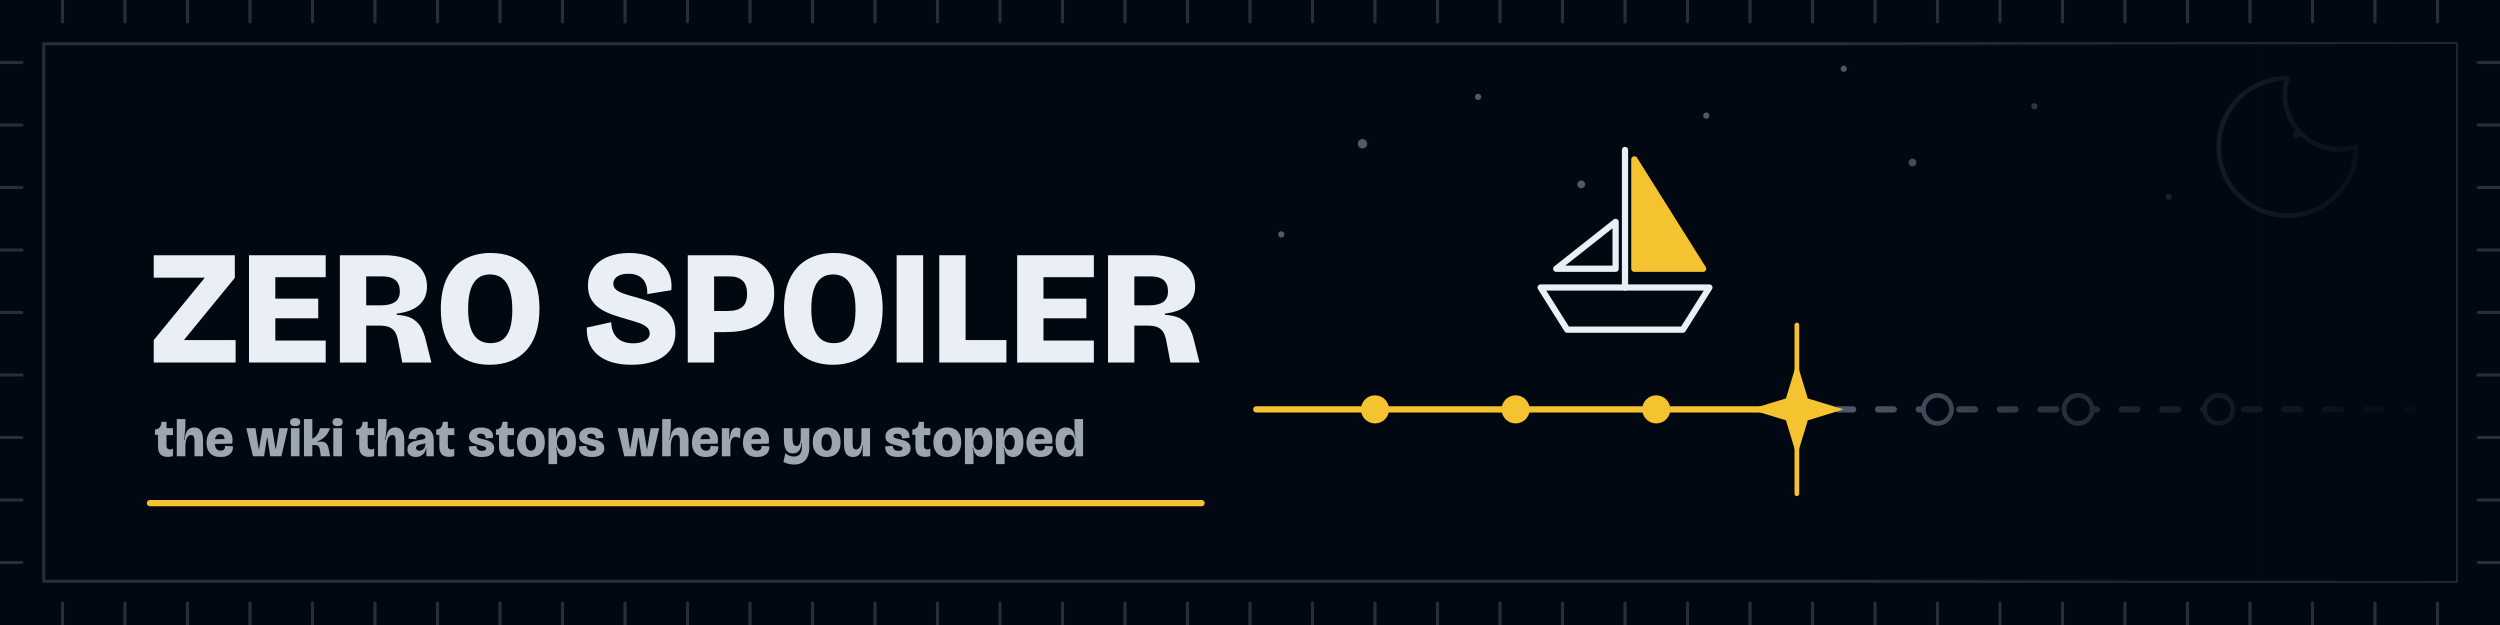
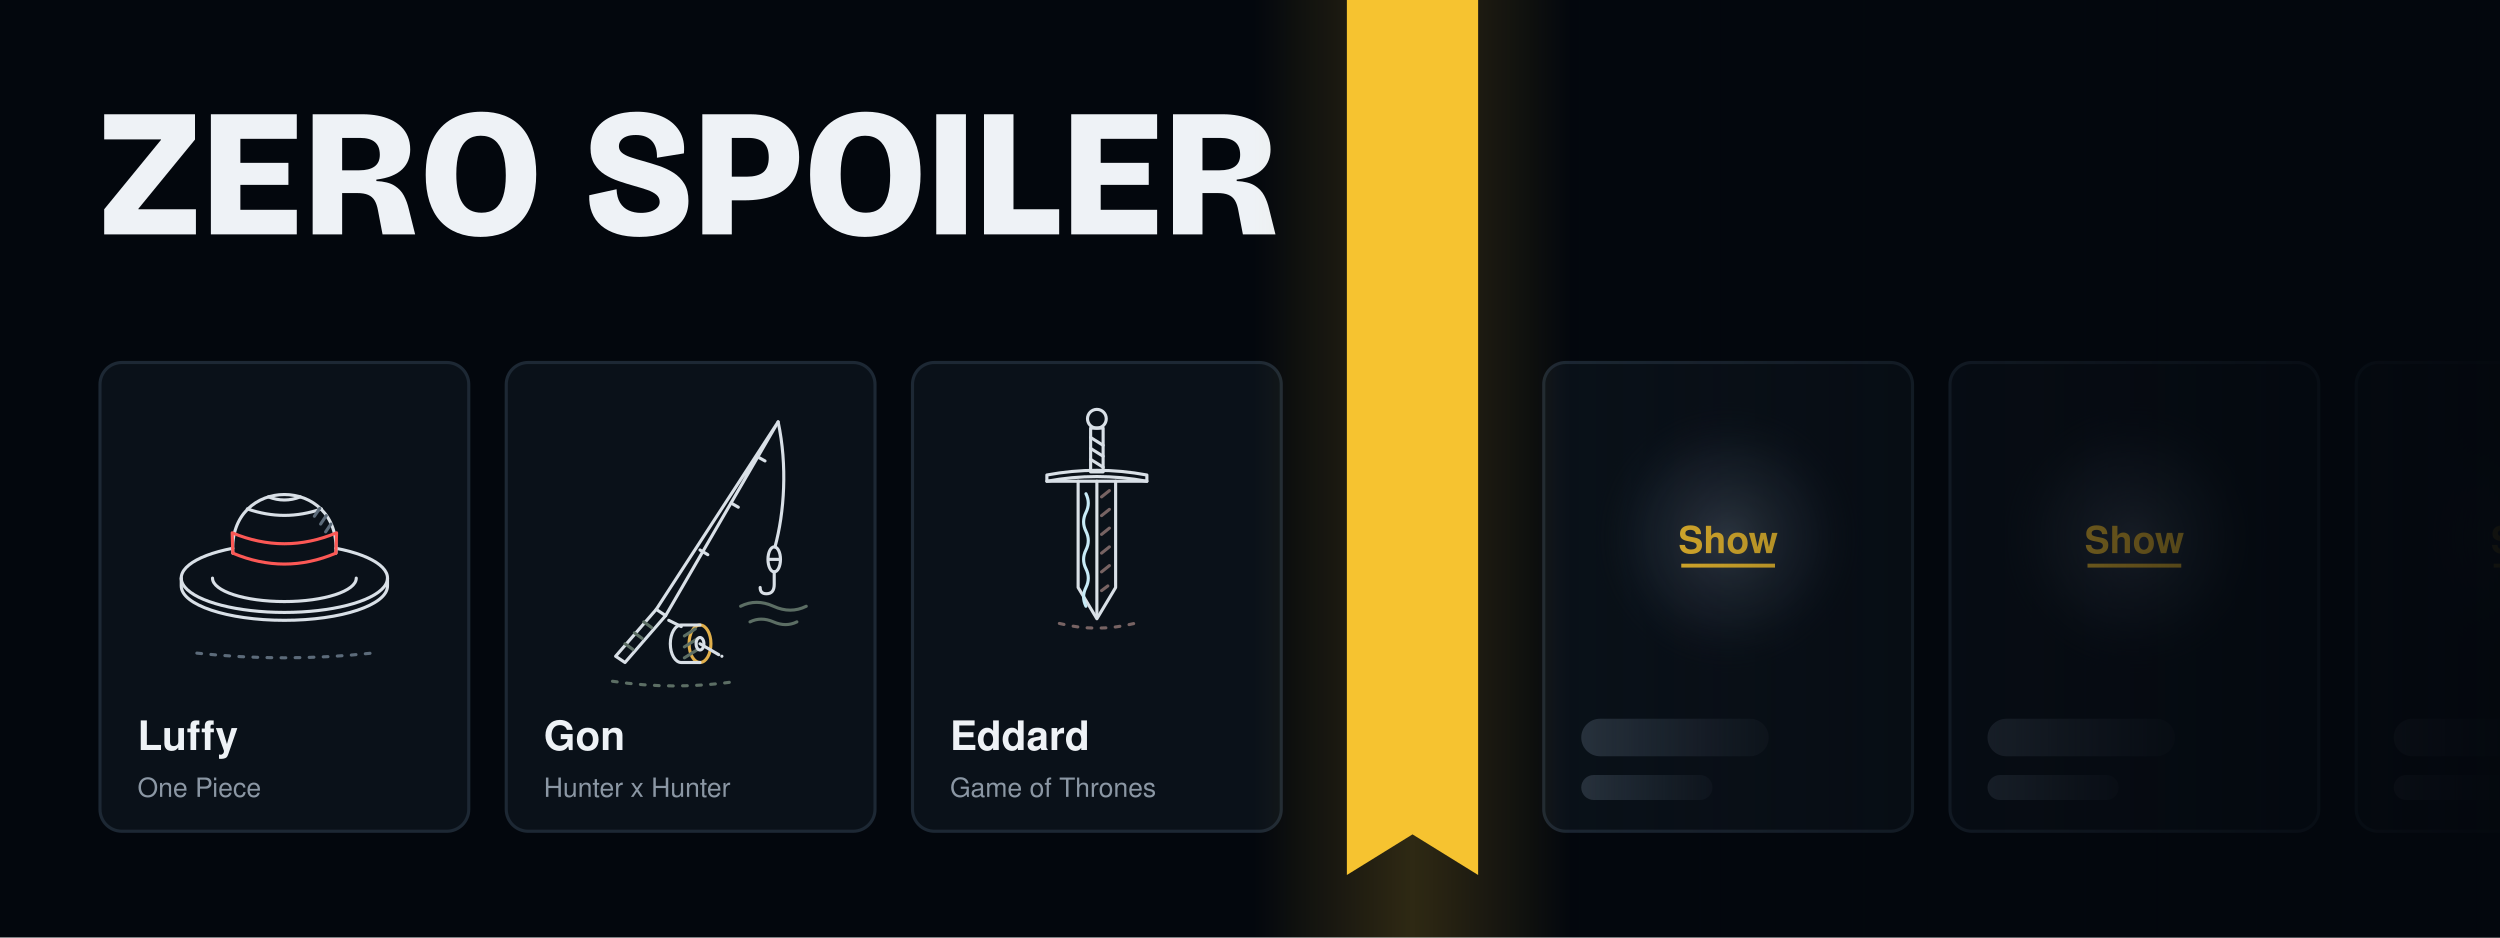
- <svg xmlns="http://www.w3.org/2000/svg" viewBox="0 0 1600 400" width="1600" height="400" role="img" aria-label="Zero Spoiler: a drawn route that disappears into fog">
+ <svg xmlns="http://www.w3.org/2000/svg" viewBox="0 0 1600 600" width="1600" height="600" role="img" aria-label="Zero Spoiler: a gold bookmark cuts a row of entries. Luffy, Gon and Eddard are drawn before it; the entries after it are under fog.">
  <defs>
-     <linearGradient id="fog" x1="0" y1="0" x2="1" y2="0">
-       <stop offset="0" stop-color="#020811" stop-opacity="0" />
-       <stop offset="0.5" stop-color="#020811" stop-opacity="0.7" />
-       <stop offset="1" stop-color="#020811" stop-opacity="1" />
+     <radialGradient id="blob">
+       <stop offset="0" stop-color="#3a4552" stop-opacity="0.9" />
+       <stop offset="0.6" stop-color="#1c2530" stop-opacity="0.6" />
+       <stop offset="1" stop-color="#0a1119" stop-opacity="0" />
+     </radialGradient>
+     <linearGradient id="bar">
+       <stop offset="0" stop-color="#2a3440" />
+       <stop offset="1" stop-color="#2a3440" stop-opacity="0.2" />
+     </linearGradient>
+     <linearGradient id="fog" x1="0" x2="1">
+       <stop offset="0" stop-color="#03070d" stop-opacity="0" />
+       <stop offset="0.55" stop-color="#03070d" stop-opacity="0.55" />
+       <stop offset="1" stop-color="#03070d" stop-opacity="0.95" />
+     </linearGradient>
+     <linearGradient id="glow" x1="0" x2="1">
+       <stop offset="0" stop-color="#f6c330" stop-opacity="0" />
+       <stop offset="0.5" stop-color="#f6c330" stop-opacity="0.18" />
+       <stop offset="1" stop-color="#f6c330" stop-opacity="0" />
    </linearGradient>
  </defs>
-   <rect x="0" y="0" width="1600" height="400" fill="#020811" />
-   <path d="M40 0V14M40 400V386M80 0V14M80 400V386M120 0V14M120 400V386M160 0V14M160 400V386M200 0V14M200 400V386M240 0V14M240 400V386M280 0V14M280 400V386M320 0V14M320 400V386M360 0V14M360 400V386M400 0V14M400 400V386M440 0V14M440 400V386M480 0V14M480 400V386M520 0V14M520 400V386M560 0V14M560 400V386M600 0V14M600 400V386M640 0V14M640 400V386M680 0V14M680 400V386M720 0V14M720 400V386M760 0V14M760 400V386M800 0V14M800 400V386M840 0V14M840 400V386M880 0V14M880 400V386M920 0V14M920 400V386M960 0V14M960 400V386M1000 0V14M1000 400V386M1040 0V14M1040 400V386M1080 0V14M1080 400V386M1120 0V14M1120 400V386M1160 0V14M1160 400V386M1200 0V14M1200 400V386M1240 0V14M1240 400V386M1280 0V14M1280 400V386M1320 0V14M1320 400V386M1360 0V14M1360 400V386M1400 0V14M1400 400V386M1440 0V14M1440 400V386M1480 0V14M1480 400V386M1520 0V14M1520 400V386M1560 0V14M1560 400V386M0 40H14M1600 40H1586M0 80H14M1600 80H1586M0 120H14M1600 120H1586M0 160H14M1600 160H1586M0 200H14M1600 200H1586M0 240H14M1600 240H1586M0 280H14M1600 280H1586M0 320H14M1600 320H1586M0 360H14M1600 360H1586" fill="none" stroke="#242f3a" stroke-width="2" stroke-linecap="round" />
-   <rect x="28" y="28" width="1544" height="344" fill="none" stroke="#242f3a" stroke-width="2" />
-   <g fill="#4d5c6d">
-     <circle cx="872" cy="92" r="3" />
-     <circle cx="946" cy="62" r="2" />
-     <circle cx="1012" cy="118" r="2.5" />
-     <circle cx="1092" cy="74" r="2" />
-     <circle cx="1224" cy="104" r="2.5" />
-     <circle cx="1302" cy="68" r="2" />
-     <circle cx="1388" cy="126" r="2" />
-     <circle cx="1470" cy="86" r="2.5" />
-     <circle cx="820" cy="150" r="2" />
-     <circle cx="1180" cy="44" r="2" />
-   </g>
-   <path d="M1508 94a44 44 0 1 1-44-44 35 35 0 0 0 44 44Z" fill="none" stroke="#4d5c6d" stroke-width="3" stroke-linejoin="round" />
-   <path d="M804 262H1150" fill="none" stroke="#f6c330" stroke-width="4" stroke-linecap="round" />
-   <path d="M1150 262H1544" fill="none" stroke="#4d5c6d" stroke-width="4" stroke-linecap="round" stroke-dasharray="10 16" />
-   <path d="M1150 208V316" fill="none" stroke="#f6c330" stroke-width="3" stroke-linecap="round" />
-   <g fill="#f6c330">
-     <circle cx="880" cy="262" r="9" />
-     <circle cx="970" cy="262" r="9" />
-     <circle cx="1060" cy="262" r="9" />
-   </g>
-   <g fill="#020811" stroke="#4d5c6d" stroke-width="3">
-     <circle cx="1240" cy="262" r="9" />
-     <circle cx="1330" cy="262" r="9" />
-     <circle cx="1420" cy="262" r="9" />
-   </g>
-   <path d="M1150 232 1157 255 1180 262 1157 269 1150 292 1143 269 1120 262 1143 255Z" fill="#f6c330" />
-   <g transform="translate(1040 150)" fill="none" stroke="#eaeff5" stroke-width="4" stroke-linecap="round" stroke-linejoin="round">
-     <path d="M-54 34h108l-17 27h-74Z" />
-     <path d="M0 34V-54" />
-     <path d="M6 -48 50 22H6Z" fill="#f6c330" stroke="#f6c330" />
-     <path d="M-6 -8-44 22H-6Z" />
-   </g>
-   <rect x="1170" y="28" width="402" height="344" fill="url(#fog)" />
-   <g fill="#eaeff5">
+   <rect width="1600" height="600" fill="#03070d" />
+   <g fill="#eef2f6" transform="translate(-43.52 -109.84) scale(1.12)">
    <path transform="translate(96.00 232) scale(0.104)" d="M527 0L23 0L23-138L335-519L335-522L23-522L23-660L522-660L522-521L211-141L211-138L527-138" />
    <path transform="translate(155.20 232) scale(0.104)" d="M202 0L40 0L40-660L202-660L202 0M512 0L161 0L161-135L512-135L512 0M466-272L161-272L161-393L466-393L466-272M512-525L161-525L161-660L512-660" />
    <path transform="translate(213.36 232) scale(0.104)" d="M202 0L40 0L40-660L314-660Q358-660 397.5-652.5Q437-645 469.5-630Q502-615 526-592Q550-569 563-537.5Q576-506 576-466Q576-435 565.5-407.5Q555-380 532.5-358Q510-336 474.5-321.5Q439-307 390-301L390-293Q454-290 489-268Q524-246 541.5-212.5Q559-179 568-140L603 0L424 0L399-131Q393-165 380.5-186Q368-207 345-217Q322-227 284-227L202-227L202 0M202-530L202-352L296-352Q351-352 380-373Q409-394 409-437Q409-484 382-507Q355-530 300-530" />
    <path transform="translate(279.32 232) scale(0.104)" d="M328 14Q258 14 202-8Q146-30 107-73Q68-116 47.5-180Q27-244 27-327Q27-445 65.5-521.5Q104-598 173.5-636Q243-674 334-674Q404-674 459.5-652.5Q515-631 554-588Q593-545 613.5-480.5Q634-416 634-331Q634-245 612.5-180Q591-115 550.5-72Q510-29 453.5-7.5Q397 14 328 14M334-119Q379-119 408.5-141.5Q438-164 452.5-209.5Q467-255 467-324Q467-397 451.5-445Q436-493 405.5-517.5Q375-542 329-542Q285-542 255-518.5Q225-495 210-448Q195-401 195-331Q195-278 203.5-238Q212-198 229.5-171.5Q247-145 273-132Q299-119 334-119" />
    <path transform="translate(373.18 232) scale(0.104)" d="M299 14Q229 14 176.5-2Q124-18 89-48Q54-78 37.5-120.5Q21-163 23-215L173-248Q175-202 192.5-173.5Q210-145 240-131.5Q270-118 307-118Q337-118 360-125.5Q383-133 396.5-146.5Q410-160 410-178Q410-202 392-217.5Q374-233 342.5-244Q311-255 271-266Q228-278 185.5-292.5Q143-307 108-329Q73-351 51.5-386Q30-421 30-473Q30-537 62.5-582Q95-627 152.5-650.5Q210-674 284-674Q362-674 423-647.5Q484-621 517-570Q550-519 543-445L395-421Q396-451 389-474Q382-497 367.5-513Q353-529 331-537.5Q309-546 279-546Q248-546 227.5-538Q207-530 196.5-516Q186-502 186-484Q186-463 202-449Q218-435 248-424.5Q278-414 319-403Q362-391 405.5-376.5Q449-362 486-338.5Q523-315 545.5-278Q568-241 568-184Q568-118 533.5-74Q499-30 438.5-8Q378 14 299 14" />
    <path transform="translate(436.02 232) scale(0.104)" d="M270-187L161-187L161-317L284-317Q345-317 375-341.5Q405-366 405-423Q405-477 377.5-503.5Q350-530 294-530L161-530L161-660L303-660Q360-660 409-646.5Q458-633 494.5-604Q531-575 551.5-531Q572-487 572-425Q572-346 536.5-293Q501-240 434-213.5Q367-187 270-187M202 0L40 0L40-660L202-660" />
    <path transform="translate(498.96 232) scale(0.104)" d="M328 14Q258 14 202-8Q146-30 107-73Q68-116 47.5-180Q27-244 27-327Q27-445 65.5-521.5Q104-598 173.5-636Q243-674 334-674Q404-674 459.5-652.5Q515-631 554-588Q593-545 613.5-480.5Q634-416 634-331Q634-245 612.5-180Q591-115 550.5-72Q510-29 453.5-7.5Q397 14 328 14M334-119Q379-119 408.5-141.5Q438-164 452.5-209.5Q467-255 467-324Q467-397 451.5-445Q436-493 405.5-517.5Q375-542 329-542Q285-542 255-518.5Q225-495 210-448Q195-401 195-331Q195-278 203.5-238Q212-198 229.5-171.5Q247-145 273-132Q299-119 334-119" />
    <path transform="translate(569.70 232) scale(0.104)" d="M203 0L40 0L40-660L203-660" />
    <path transform="translate(596.98 232) scale(0.104)" d="M202 0L40 0L40-660L202-660L202 0M453 0L68 0L68-138L453-138" />
    <path transform="translate(646.82 232) scale(0.104)" d="M202 0L40 0L40-660L202-660L202 0M512 0L161 0L161-135L512-135L512 0M466-272L161-272L161-393L466-393L466-272M512-525L161-525L161-660L512-660" />
    <path transform="translate(704.98 232) scale(0.104)" d="M202 0L40 0L40-660L314-660Q358-660 397.5-652.5Q437-645 469.5-630Q502-615 526-592Q550-569 563-537.5Q576-506 576-466Q576-435 565.5-407.5Q555-380 532.5-358Q510-336 474.5-321.5Q439-307 390-301L390-293Q454-290 489-268Q524-246 541.5-212.5Q559-179 568-140L603 0L424 0L399-131Q393-165 380.5-186Q368-207 345-217Q322-227 284-227L202-227L202 0M202-530L202-352L296-352Q351-352 380-373Q409-394 409-437Q409-484 382-507Q355-530 300-530" />
  </g>
-   <g fill="#9ba6b1">
-     <path transform="translate(99.00 292) scale(0.034)" d="M247 12Q154 12 108.5-35.5Q63-83 63-183L63-402L5-402L5-504L8-504Q70-512 96-545.5Q122-579 128-647L128-649L223-649L223-528L344-528L344-398L223-398L223-198Q223-160 241.5-144Q260-128 287-128Q301-128 316-132Q331-136 344-143L344-2Q313 7 289 9.5Q265 12 247 12" />
-     <path transform="translate(111.91 292) scale(0.034)" d="M198 0L36 0L36-279L36-700L198-700L198-568Q198-547 195.5-512.5Q193-478 188.5-439Q184-400 179.5-364.5Q175-329 172-305L181-305Q190-388 212-440.5Q234-493 272-517.5Q310-542 364-542Q449-542 490-481.5Q531-421 531-299L531 0L369 0L369-292Q369-348 354-374Q339-400 305-400Q275-400 251-377.5Q227-355 212.5-306Q198-257 198-179" />
-     <path transform="translate(131.42 292) scale(0.034)" d="M287 14Q212 14 161.5-7.5Q111-29 80-66.5Q49-104 35.5-152Q22-200 22-253Q22-310 36.5-362Q51-414 81.5-454.5Q112-495 160.5-518.5Q209-542 277-542Q345-542 393.5-518.5Q442-495 471-453Q500-411 508.5-356Q517-301 506-237L123-231L123-319L382-324L361-273Q367-319 359.5-350.5Q352-382 332-398.5Q312-415 277-415Q240-415 218-396Q196-377 187-342.5Q178-308 178-261Q178-180 205-143Q232-106 288-106Q312-106 328-112Q344-118 354-129.5Q364-141 368-157.5Q372-174 371-195L519-187Q522-154 512.5-119Q503-84 477-54Q451-24 404.5-5Q358 14 287 14" />
-     <path transform="translate(157.38 292) scale(0.034)" d="M342 0L133 0L8-528L180-528L241-136L246-136L314-528L493-528L559-136L564-136L630-528L791-528L668 0L457 0L403-356L398-356" />
-     <path transform="translate(184.95 292) scale(0.034)" d="M198 0L36 0L36-528L198-528L198 0M116-566Q70-566 45.5-585.5Q21-605 21-642Q21-680 45.5-699.5Q70-719 116-719Q163-719 187.5-699Q212-679 212-642Q212-606 187.5-586Q163-566 116-566" />
-     <path transform="translate(193.30 292) scale(0.034)" d="M194 0L36 0L36-700L194-700L194-329Q228-347 252.5-370Q277-393 294-419.5Q311-446 321.5-473.5Q332-501 339-528L525-528Q514-488 493.5-450.5Q473-413 443-380.5Q413-348 373.5-322Q334-296 286-279L286-271Q348-281 387.5-273.5Q427-266 450-245.5Q473-225 485.5-194Q498-163 505-125L528 0L353 0L342-88Q338-120 331-148Q324-176 304-193.5Q284-211 241-211L194-211" />
-     <path transform="translate(212.10 292) scale(0.034)" d="M198 0L36 0L36-528L198-528L198 0M116-566Q70-566 45.5-585.5Q21-605 21-642Q21-680 45.5-699.5Q70-719 116-719Q163-719 187.5-699Q212-679 212-642Q212-606 187.5-586Q163-566 116-566" />
-     <path transform="translate(227.75 292) scale(0.034)" d="M247 12Q154 12 108.5-35.5Q63-83 63-183L63-402L5-402L5-504L8-504Q70-512 96-545.5Q122-579 128-647L128-649L223-649L223-528L344-528L344-398L223-398L223-198Q223-160 241.5-144Q260-128 287-128Q301-128 316-132Q331-136 344-143L344-2Q313 7 289 9.5Q265 12 247 12" />
-     <path transform="translate(240.67 292) scale(0.034)" d="M198 0L36 0L36-279L36-700L198-700L198-568Q198-547 195.5-512.5Q193-478 188.5-439Q184-400 179.5-364.5Q175-329 172-305L181-305Q190-388 212-440.5Q234-493 272-517.5Q310-542 364-542Q449-542 490-481.5Q531-421 531-299L531 0L369 0L369-292Q369-348 354-374Q339-400 305-400Q275-400 251-377.5Q227-355 212.5-306Q198-257 198-179" />
-     <path transform="translate(260.17 292) scale(0.034)" d="M175 14Q135 14 99 0Q63-14 40-45.5Q17-77 17-130Q17-179 36-209.5Q55-240 87-258.5Q119-277 157-286.5Q195-296 232-303Q284-313 310-319Q336-325 345.5-333Q355-341 355-355Q355-384 333.5-399Q312-414 277-414Q255-414 233-406Q211-398 197-377.5Q183-357 184-319L40-329Q38-392 59-433.5Q80-475 116.5-498.5Q153-522 196.5-532Q240-542 283-542Q362-542 413-512.5Q464-483 488.5-427.5Q513-372 513-293L513-199Q513-166 513-132.5Q513-99 513-66Q513-33 513 0L373 0Q373-36 373-73Q373-110 373-151L367-151Q363-106 337.5-68.5Q312-31 270.5-8.5Q229 14 175 14M242-104Q259-104 278.5-110.5Q298-117 315.5-132Q333-147 344-173.5Q355-200 355-239L355-263L382-266Q374-253 355.5-245Q337-237 314-232.5Q291-228 267.5-223.5Q244-219 224-211.5Q204-204 191.5-191.5Q179-179 179-157Q179-131 197.5-117.5Q216-104 242-104" />
-     <path transform="translate(279.04 292) scale(0.034)" d="M247 12Q154 12 108.5-35.5Q63-83 63-183L63-402L5-402L5-504L8-504Q70-512 96-545.5Q122-579 128-647L128-649L223-649L223-528L344-528L344-398L223-398L223-198Q223-160 241.5-144Q260-128 287-128Q301-128 316-132Q331-136 344-143L344-2Q313 7 289 9.5Q265 12 247 12" />
-     <path transform="translate(299.25 292) scale(0.034)" d="M267 14Q214 14 168.5 3.5Q123-7 89.5-30Q56-53 38.5-91.5Q21-130 24-185L165-197Q167-164 180-142.5Q193-121 216-111Q239-101 272-101Q303-101 325.5-111.5Q348-122 348-147Q348-160 340-168.5Q332-177 310.5-184.5Q289-192 248-202Q197-215 156-228Q115-241 86-259Q57-277 42-303.5Q27-330 27-369Q27-424 56.5-462.5Q86-501 138-521.5Q190-542 258-542Q319-542 372-523Q425-504 455.5-461Q486-418 478-347L340-334Q343-363 332-383.5Q321-404 300-414.5Q279-425 249-425Q215-425 196.5-412.5Q178-400 178-381Q178-366 189.5-355.5Q201-345 225.5-337.5Q250-330 289-321Q323-314 360-303Q397-292 429-273.5Q461-255 481-225Q501-195 501-149Q501-100 474-63Q447-26 395-6Q343 14 267 14" />
-     <path transform="translate(317.23 292) scale(0.034)" d="M247 12Q154 12 108.5-35.5Q63-83 63-183L63-402L5-402L5-504L8-504Q70-512 96-545.5Q122-579 128-647L128-649L223-649L223-528L344-528L344-398L223-398L223-198Q223-160 241.5-144Q260-128 287-128Q301-128 316-132Q331-136 344-143L344-2Q313 7 289 9.5Q265 12 247 12" />
-     <path transform="translate(330.14 292) scale(0.034)" d="M282 14Q206 14 147-16.5Q88-47 55-108.5Q22-170 22-263Q22-360 56.5-421.5Q91-483 150.5-512.5Q210-542 285-542Q363-542 421.5-511.5Q480-481 512.5-419.5Q545-358 545-264Q545-167 510.5-105.5Q476-44 416.5-15Q357 14 282 14M286-105Q317-105 338-122.5Q359-140 370-174Q381-208 381-255Q381-307 369-342.5Q357-378 334.5-397Q312-416 280-416Q250-416 229-398.5Q208-381 197-347Q186-313 186-265Q186-189 212.5-147Q239-105 286-105" />
-     <path transform="translate(349.82 292) scale(0.034)" d="M198 148L36 148L36-340L36-528L178-528L178-365L185-365Q196-424 218-463.5Q240-503 274.5-522.5Q309-542 358-542Q420-542 463.5-510.5Q507-479 529.5-417.5Q552-356 552-266Q552-169 526.5-107Q501-45 457-15.5Q413 14 357 14Q312 14 277.5-5Q243-24 220.5-63.5Q198-103 189-163L180-163Q185-134 189-102.5Q193-71 195.5-40.5Q198-10 198 18L198 148M296-119Q328-119 348.5-139Q369-159 378.5-191.5Q388-224 388-260Q388-300 377.5-332.5Q367-365 346.5-384.5Q326-404 296-404Q277-404 259-395.5Q241-387 227-369.5Q213-352 204.5-325Q196-298 196-260L196-254Q196-224 202-202Q208-180 218-164Q228-148 241-138Q254-128 268-123.5Q282-119 296-119" />
-     <path transform="translate(369.73 292) scale(0.034)" d="M267 14Q214 14 168.5 3.5Q123-7 89.5-30Q56-53 38.5-91.5Q21-130 24-185L165-197Q167-164 180-142.5Q193-121 216-111Q239-101 272-101Q303-101 325.5-111.5Q348-122 348-147Q348-160 340-168.5Q332-177 310.5-184.5Q289-192 248-202Q197-215 156-228Q115-241 86-259Q57-277 42-303.5Q27-330 27-369Q27-424 56.5-462.5Q86-501 138-521.5Q190-542 258-542Q319-542 372-523Q425-504 455.5-461Q486-418 478-347L340-334Q343-363 332-383.5Q321-404 300-414.5Q279-425 249-425Q215-425 196.5-412.5Q178-400 178-381Q178-366 189.5-355.5Q201-345 225.5-337.5Q250-330 289-321Q323-314 360-303Q397-292 429-273.5Q461-255 481-225Q501-195 501-149Q501-100 474-63Q447-26 395-6Q343 14 267 14" />
-     <path transform="translate(395.01 292) scale(0.034)" d="M342 0L133 0L8-528L180-528L241-136L246-136L314-528L493-528L559-136L564-136L630-528L791-528L668 0L457 0L403-356L398-356" />
-     <path transform="translate(422.58 292) scale(0.034)" d="M198 0L36 0L36-279L36-700L198-700L198-568Q198-547 195.5-512.5Q193-478 188.5-439Q184-400 179.5-364.5Q175-329 172-305L181-305Q190-388 212-440.5Q234-493 272-517.5Q310-542 364-542Q449-542 490-481.5Q531-421 531-299L531 0L369 0L369-292Q369-348 354-374Q339-400 305-400Q275-400 251-377.5Q227-355 212.5-306Q198-257 198-179" />
-     <path transform="translate(442.09 292) scale(0.034)" d="M287 14Q212 14 161.5-7.5Q111-29 80-66.5Q49-104 35.5-152Q22-200 22-253Q22-310 36.5-362Q51-414 81.5-454.5Q112-495 160.5-518.5Q209-542 277-542Q345-542 393.5-518.5Q442-495 471-453Q500-411 508.5-356Q517-301 506-237L123-231L123-319L382-324L361-273Q367-319 359.5-350.5Q352-382 332-398.5Q312-415 277-415Q240-415 218-396Q196-377 187-342.5Q178-308 178-261Q178-180 205-143Q232-106 288-106Q312-106 328-112Q344-118 354-129.5Q364-141 368-157.5Q372-174 371-195L519-187Q522-154 512.5-119Q503-84 477-54Q451-24 404.5-5Q358 14 287 14" />
-     <path transform="translate(460.75 292) scale(0.034)" d="M197 0L36 0L36-287L36-528L176-528L176-318L184-318Q190-402 207.5-450.5Q225-499 251.5-519.5Q278-540 311-540Q329-540 348.5-535Q368-530 387-519L379-339Q357-352 336-358.5Q315-365 296-365Q264-365 242-347Q220-329 208.5-294Q197-259 197-209" />
-     <path transform="translate(474.75 292) scale(0.034)" d="M287 14Q212 14 161.5-7.5Q111-29 80-66.5Q49-104 35.5-152Q22-200 22-253Q22-310 36.5-362Q51-414 81.5-454.5Q112-495 160.5-518.5Q209-542 277-542Q345-542 393.5-518.5Q442-495 471-453Q500-411 508.5-356Q517-301 506-237L123-231L123-319L382-324L361-273Q367-319 359.5-350.5Q352-382 332-398.5Q312-415 277-415Q240-415 218-396Q196-377 187-342.5Q178-308 178-261Q178-180 205-143Q232-106 288-106Q312-106 328-112Q344-118 354-129.5Q364-141 368-157.5Q372-174 371-195L519-187Q522-154 512.5-119Q503-84 477-54Q451-24 404.5-5Q358 14 287 14" />
-     <path transform="translate(500.71 292) scale(0.034)" d="M225 156Q195 156 159 151Q123 146 87 135Q51 124 20 107L57-56Q93-22 137.5-8Q182 6 217 6Q266 6 299.5-13.5Q333-33 350-70.5Q367-108 367-162L367-254L358-254Q356-184 335.5-139.5Q315-95 280-74Q245-53 199-53Q142-53 104.5-82Q67-111 48-169Q29-227 29-314L29-528L190-528L190-356Q190-271 208-232Q226-193 265-193Q285-193 300.5-203.5Q316-214 326-235.5Q336-257 341-289.5Q346-322 346-365L346-528L507-528L507-156Q507-102 496-54.5Q485-7 463 31.5Q441 70 407.5 98Q374 126 328.5 141Q283 156 225 156" />
-     <path transform="translate(519.43 292) scale(0.034)" d="M282 14Q206 14 147-16.5Q88-47 55-108.5Q22-170 22-263Q22-360 56.5-421.5Q91-483 150.5-512.5Q210-542 285-542Q363-542 421.5-511.5Q480-481 512.5-419.5Q545-358 545-264Q545-167 510.5-105.5Q476-44 416.5-15Q357 14 282 14M286-105Q317-105 338-122.5Q359-140 370-174Q381-208 381-255Q381-307 369-342.5Q357-378 334.5-397Q312-416 280-416Q250-416 229-398.5Q208-381 197-347Q186-313 186-265Q186-189 212.5-147Q239-105 286-105" />
-     <path transform="translate(539.11 292) scale(0.034)" d="M200 14Q114 14 72.5-46Q31-106 31-230L31-528L193-528L193-232Q193-174 209.5-151Q226-128 257-128Q279-128 297.5-139.5Q316-151 330-174.5Q344-198 351.5-235Q359-272 359-324L359-528L521-528L521-238L521 0L383 0L383-206L376-206Q370-129 349-80.5Q328-32 291-9Q254 14 200 14" />
-     <path transform="translate(565.75 292) scale(0.034)" d="M267 14Q214 14 168.5 3.5Q123-7 89.5-30Q56-53 38.5-91.5Q21-130 24-185L165-197Q167-164 180-142.5Q193-121 216-111Q239-101 272-101Q303-101 325.5-111.5Q348-122 348-147Q348-160 340-168.5Q332-177 310.5-184.5Q289-192 248-202Q197-215 156-228Q115-241 86-259Q57-277 42-303.5Q27-330 27-369Q27-424 56.5-462.5Q86-501 138-521.5Q190-542 258-542Q319-542 372-523Q425-504 455.5-461Q486-418 478-347L340-334Q343-363 332-383.5Q321-404 300-414.5Q279-425 249-425Q215-425 196.5-412.5Q178-400 178-381Q178-366 189.5-355.5Q201-345 225.5-337.5Q250-330 289-321Q323-314 360-303Q397-292 429-273.5Q461-255 481-225Q501-195 501-149Q501-100 474-63Q447-26 395-6Q343 14 267 14" />
-     <path transform="translate(583.73 292) scale(0.034)" d="M247 12Q154 12 108.5-35.5Q63-83 63-183L63-402L5-402L5-504L8-504Q70-512 96-545.5Q122-579 128-647L128-649L223-649L223-528L344-528L344-398L223-398L223-198Q223-160 241.5-144Q260-128 287-128Q301-128 316-132Q331-136 344-143L344-2Q313 7 289 9.5Q265 12 247 12" />
-     <path transform="translate(596.64 292) scale(0.034)" d="M282 14Q206 14 147-16.5Q88-47 55-108.5Q22-170 22-263Q22-360 56.5-421.5Q91-483 150.5-512.5Q210-542 285-542Q363-542 421.5-511.5Q480-481 512.5-419.5Q545-358 545-264Q545-167 510.5-105.5Q476-44 416.5-15Q357 14 282 14M286-105Q317-105 338-122.5Q359-140 370-174Q381-208 381-255Q381-307 369-342.5Q357-378 334.5-397Q312-416 280-416Q250-416 229-398.5Q208-381 197-347Q186-313 186-265Q186-189 212.5-147Q239-105 286-105" />
-     <path transform="translate(616.32 292) scale(0.034)" d="M198 148L36 148L36-340L36-528L178-528L178-365L185-365Q196-424 218-463.5Q240-503 274.5-522.5Q309-542 358-542Q420-542 463.5-510.5Q507-479 529.5-417.5Q552-356 552-266Q552-169 526.5-107Q501-45 457-15.5Q413 14 357 14Q312 14 277.5-5Q243-24 220.5-63.5Q198-103 189-163L180-163Q185-134 189-102.5Q193-71 195.5-40.5Q198-10 198 18L198 148M296-119Q328-119 348.5-139Q369-159 378.5-191.5Q388-224 388-260Q388-300 377.5-332.5Q367-365 346.5-384.5Q326-404 296-404Q277-404 259-395.5Q241-387 227-369.5Q213-352 204.5-325Q196-298 196-260L196-254Q196-224 202-202Q208-180 218-164Q228-148 241-138Q254-128 268-123.5Q282-119 296-119" />
-     <path transform="translate(636.23 292) scale(0.034)" d="M198 148L36 148L36-340L36-528L178-528L178-365L185-365Q196-424 218-463.5Q240-503 274.5-522.5Q309-542 358-542Q420-542 463.5-510.5Q507-479 529.5-417.5Q552-356 552-266Q552-169 526.5-107Q501-45 457-15.5Q413 14 357 14Q312 14 277.5-5Q243-24 220.5-63.5Q198-103 189-163L180-163Q185-134 189-102.5Q193-71 195.5-40.5Q198-10 198 18L198 148M296-119Q328-119 348.5-139Q369-159 378.5-191.5Q388-224 388-260Q388-300 377.5-332.5Q367-365 346.5-384.5Q326-404 296-404Q277-404 259-395.5Q241-387 227-369.5Q213-352 204.5-325Q196-298 196-260L196-254Q196-224 202-202Q208-180 218-164Q228-148 241-138Q254-128 268-123.5Q282-119 296-119" />
-     <path transform="translate(656.15 292) scale(0.034)" d="M287 14Q212 14 161.5-7.5Q111-29 80-66.5Q49-104 35.5-152Q22-200 22-253Q22-310 36.5-362Q51-414 81.5-454.5Q112-495 160.5-518.5Q209-542 277-542Q345-542 393.5-518.5Q442-495 471-453Q500-411 508.5-356Q517-301 506-237L123-231L123-319L382-324L361-273Q367-319 359.5-350.5Q352-382 332-398.5Q312-415 277-415Q240-415 218-396Q196-377 187-342.5Q178-308 178-261Q178-180 205-143Q232-106 288-106Q312-106 328-112Q344-118 354-129.5Q364-141 368-157.5Q372-174 371-195L519-187Q522-154 512.5-119Q503-84 477-54Q451-24 404.5-5Q358 14 287 14" />
-     <path transform="translate(674.81 292) scale(0.034)" d="M223 14Q166 14 120.5-17Q75-48 48.5-111Q22-174 22-270Q22-361 46-421.5Q70-482 114-512Q158-542 217-542Q263-542 298.5-523Q334-504 357-463Q380-422 389-356L398-356Q393-390 388-423Q383-456 380.5-487Q378-518 378-545L378-700L540-700L540-186L540 0L399 0L399-163L392-163Q381-105 358.5-65.5Q336-26 302.5-6Q269 14 223 14M280-115Q299-115 317-123.5Q335-132 349-150Q363-168 371.5-195Q380-222 380-259L380-266Q380-296 374-319.5Q368-343 358-359.5Q348-376 335-386.5Q322-397 307.5-402Q293-407 279-407Q248-407 227-386Q206-365 196-331.5Q186-298 186-259Q186-220 197-187Q208-154 229-134.5Q250-115 280-115" />
-   </g>
-   <path d="M96 322h673" fill="none" stroke="#f6c330" stroke-width="4" stroke-linecap="round" />
+   <rect x="64" y="232" width="236" height="300" rx="14" fill="#0a1119" stroke="#1d2834" stroke-width="2" />
+   <svg x="102" y="246" width="160" height="200" viewBox="0 0 160 200">
+     <g fill="none" stroke-linecap="round" stroke-linejoin="round">
+       <path d="M47 104.9 A66 22 0 1 0 113 104.9" stroke="#d9e0e7" stroke-width="2" />
+       <path d="M14 124 V129 A66 22 0 0 0 146 129 V124" stroke="#d9e0e7" stroke-width="2" />
+       <path d="M34 124 A46 15 0 0 0 126 124" stroke="#d9e0e7" stroke-width="2" />
+       <path d="M47 108 C44 58 116 58 113 108" stroke="#d9e0e7" stroke-width="2" />
+       <path d="M56.3 79.7 Q80 88 103.7 79.7 M69.8 72 Q80 76 90.2 72" stroke="#d9e0e7" stroke-width="2" />
+       <path d="M102.6 79.4 l-3.4 5 M106.8 84 l-3.6 5.4 M109.8 89.4 l-3.4 5" stroke="#5c6b7a" stroke-width="2" />
+       <path d="M47 108 Q80 122 113 108 L113.4 95 Q80 109 46.6 95 Z" stroke="#fc5855" stroke-width="2" />
+       <path d="M24 172 q56 6 112 0" stroke="#5c6b7a" stroke-width="2" stroke-dasharray="3 6" />
+     </g>
+   </svg>
+   <text x="88" y="480" fill="#eef2f6" font-family="ui-sans-serif, system-ui, -apple-system, 'Segoe UI', Helvetica, Arial, sans-serif" font-size="26" font-weight="800">Luffy</text>
+   <text x="88" y="510" fill="#8b97a4" font-family="ui-sans-serif, system-ui, -apple-system, 'Segoe UI', Helvetica, Arial, sans-serif" font-size="17">One Piece</text>
+   <rect x="324" y="232" width="236" height="300" rx="14" fill="#0a1119" stroke="#1d2834" stroke-width="2" />
+   <svg x="362" y="246" width="160" height="200" viewBox="0 0 160 200">
+     <g fill="none" stroke-linecap="round" stroke-linejoin="round">
+       <path d="M32 174 L38 178 L64 148 L58 144 Z" stroke="#d9e0e7" stroke-width="2" />
+       <path d="M38 166 l5 3.6 M44 159 l5 3.6 M50 152 l5 3.6" stroke="#5c6e64" stroke-width="2" />
+       <path d="M58 144 L136 24 M64 148 L136 24" stroke="#d9e0e7" stroke-width="2" />
+       <path d="M86 106 l5 3 M106 76 l4.5 2.6 M124 47 l3.6 2" stroke="#d9e0e7" stroke-width="2" />
+       <path d="M66 151 L74 155" stroke="#d9e0e7" stroke-width="2" />
+       <path d="M79 166 a7 12 0 1 0 14 0 a7 12 0 1 0 -14 0" stroke="#e1af4a" stroke-width="2" />
+       <path d="M86 154 H74 A7 12 0 0 0 74 178 H86" stroke="#d9e0e7" stroke-width="2" />
+       <path d="M76 161 l7 -4.5 M76 168 l8 -5 M76 175 l8 -5" stroke="#5c6e64" stroke-width="2" />
+       <path d="M83.5 166 a2.5 4 0 1 0 5 0 a2.5 4 0 1 0 -5 0" stroke="#d9e0e7" stroke-width="2" />
+       <path d="M86 166 L98 173 M100 174 h0.01" stroke="#d9e0e7" stroke-width="2" />
+       <path d="M136 24 C142 52 140 82 134 104" stroke="#d9e0e7" stroke-width="2" />
+       <path d="M129.5 112 a4 8 0 1 0 8 0 a4 8 0 1 0 -8 0 M129.5 112 H137.5" stroke="#d9e0e7" stroke-width="2" />
+       <path d="M133.5 120 V128 q0 6 -5 6 q-4 0 -4 -4" stroke="#d9e0e7" stroke-width="2" />
+       <path d="M112 142 q10 -5 21 0 q11 5 21 0" stroke="#5c6e64" stroke-width="2" />
+       <path d="M118 152 q7 -3.5 15 0 q8 3.5 15 0" stroke="#5c6e64" stroke-width="2" />
+       <path d="M30 190 q40 6 80 0" stroke="#5c6e64" stroke-width="2" stroke-dasharray="3 6" />
+     </g>
+   </svg>
+   <text x="348" y="480" fill="#eef2f6" font-family="ui-sans-serif, system-ui, -apple-system, 'Segoe UI', Helvetica, Arial, sans-serif" font-size="26" font-weight="800">Gon</text>
+   <text x="348" y="510" fill="#8b97a4" font-family="ui-sans-serif, system-ui, -apple-system, 'Segoe UI', Helvetica, Arial, sans-serif" font-size="17">Hunter x Hunter</text>
+   <rect x="584" y="232" width="236" height="300" rx="14" fill="#0a1119" stroke="#1d2834" stroke-width="2" />
+   <svg x="622" y="246" width="160" height="200" viewBox="0 0 160 200">
+     <g fill="none" stroke-linecap="round" stroke-linejoin="round">
+       <path d="M74 22 a6 6 0 1 0 12 0 a6 6 0 1 0 -12 0" stroke="#d9e0e7" stroke-width="2" />
+       <path d="M76 28 H84 V56 H76 Z" stroke="#d9e0e7" stroke-width="2" />
+       <path d="M76 34 L84 39 M76 41 L84 46 M76 48 L84 53" stroke="#d9e0e7" stroke-width="2" />
+       <path d="M48 58 Q80 52 112 58 L112 62 Q80 56 48 62 Z" stroke="#d9e0e7" stroke-width="2" />
+       <path d="M48 62 Q80 62 112 62" stroke="#d9e0e7" stroke-width="2" />
+       <path d="M68 62 V130 L80 150 L92 130 V62" stroke="#d9e0e7" stroke-width="2" />
+       <path d="M80 62 V148" stroke="#d9e0e7" stroke-width="2" />
+       <path d="M73 70 q3 6 0 12 t0 12 t0 12 t0 12 t0 12 t0 12" stroke="#c8ebf7" stroke-width="2" />
+       <path d="M83 72 l5 -4 M83 84 l5 -4 M83 96 l5 -4 M83 108 l5 -4 M83 120 l5 -4 M83 132 l4 -3" stroke="#776363" stroke-width="2" />
+       <path d="M56 153 q24 6 48 0" stroke="#776363" stroke-width="2" stroke-dasharray="3 6" />
+     </g>
+   </svg>
+   <text x="608" y="480" fill="#eef2f6" font-family="ui-sans-serif, system-ui, -apple-system, 'Segoe UI', Helvetica, Arial, sans-serif" font-size="26" font-weight="800">Eddard</text>
+   <text x="608" y="510" fill="#8b97a4" font-family="ui-sans-serif, system-ui, -apple-system, 'Segoe UI', Helvetica, Arial, sans-serif" font-size="17">Game of Thrones</text>
+   <rect x="988" y="232" width="236" height="300" rx="14" fill="#0a1119" stroke="#1d2834" stroke-width="2" />
+   <circle cx="1106" cy="344" r="88" fill="url(#blob)" />
+   <rect x="1012" y="460" width="120" height="24" rx="12" fill="url(#bar)" />
+   <rect x="1012" y="496" width="84" height="16" rx="8" fill="url(#bar)" />
+   <text x="1106" y="354" fill="#f6c330" font-family="ui-sans-serif, system-ui, -apple-system, 'Segoe UI', Helvetica, Arial, sans-serif" font-size="24" font-weight="700" text-anchor="middle">Show</text>
+   <path d="M1076 362h60" stroke="#f6c330" stroke-width="2.5" />
+   <rect x="1248" y="232" width="236" height="300" rx="14" fill="#0a1119" stroke="#1d2834" stroke-width="2" />
+   <circle cx="1366" cy="344" r="88" fill="url(#blob)" />
+   <rect x="1272" y="460" width="120" height="24" rx="12" fill="url(#bar)" />
+   <rect x="1272" y="496" width="84" height="16" rx="8" fill="url(#bar)" />
+   <text x="1366" y="354" fill="#f6c330" font-family="ui-sans-serif, system-ui, -apple-system, 'Segoe UI', Helvetica, Arial, sans-serif" font-size="24" font-weight="700" text-anchor="middle">Show</text>
+   <path d="M1336 362h60" stroke="#f6c330" stroke-width="2.5" />
+   <rect x="1508" y="232" width="236" height="300" rx="14" fill="#0a1119" stroke="#1d2834" stroke-width="2" />
+   <circle cx="1626" cy="344" r="88" fill="url(#blob)" />
+   <rect x="1532" y="460" width="120" height="24" rx="12" fill="url(#bar)" />
+   <rect x="1532" y="496" width="84" height="16" rx="8" fill="url(#bar)" />
+   <text x="1626" y="354" fill="#f6c330" font-family="ui-sans-serif, system-ui, -apple-system, 'Segoe UI', Helvetica, Arial, sans-serif" font-size="24" font-weight="700" text-anchor="middle">Show</text>
+   <path d="M1596 362h60" stroke="#f6c330" stroke-width="2.5" />
+   <rect x="966" y="0" width="634" height="600" fill="url(#fog)" />
+   <rect x="802" y="0" width="204" height="600" fill="url(#glow)" />
+   <path d="M862 0H946V560L904 534L862 560Z" fill="#f6c330" />
</svg>
